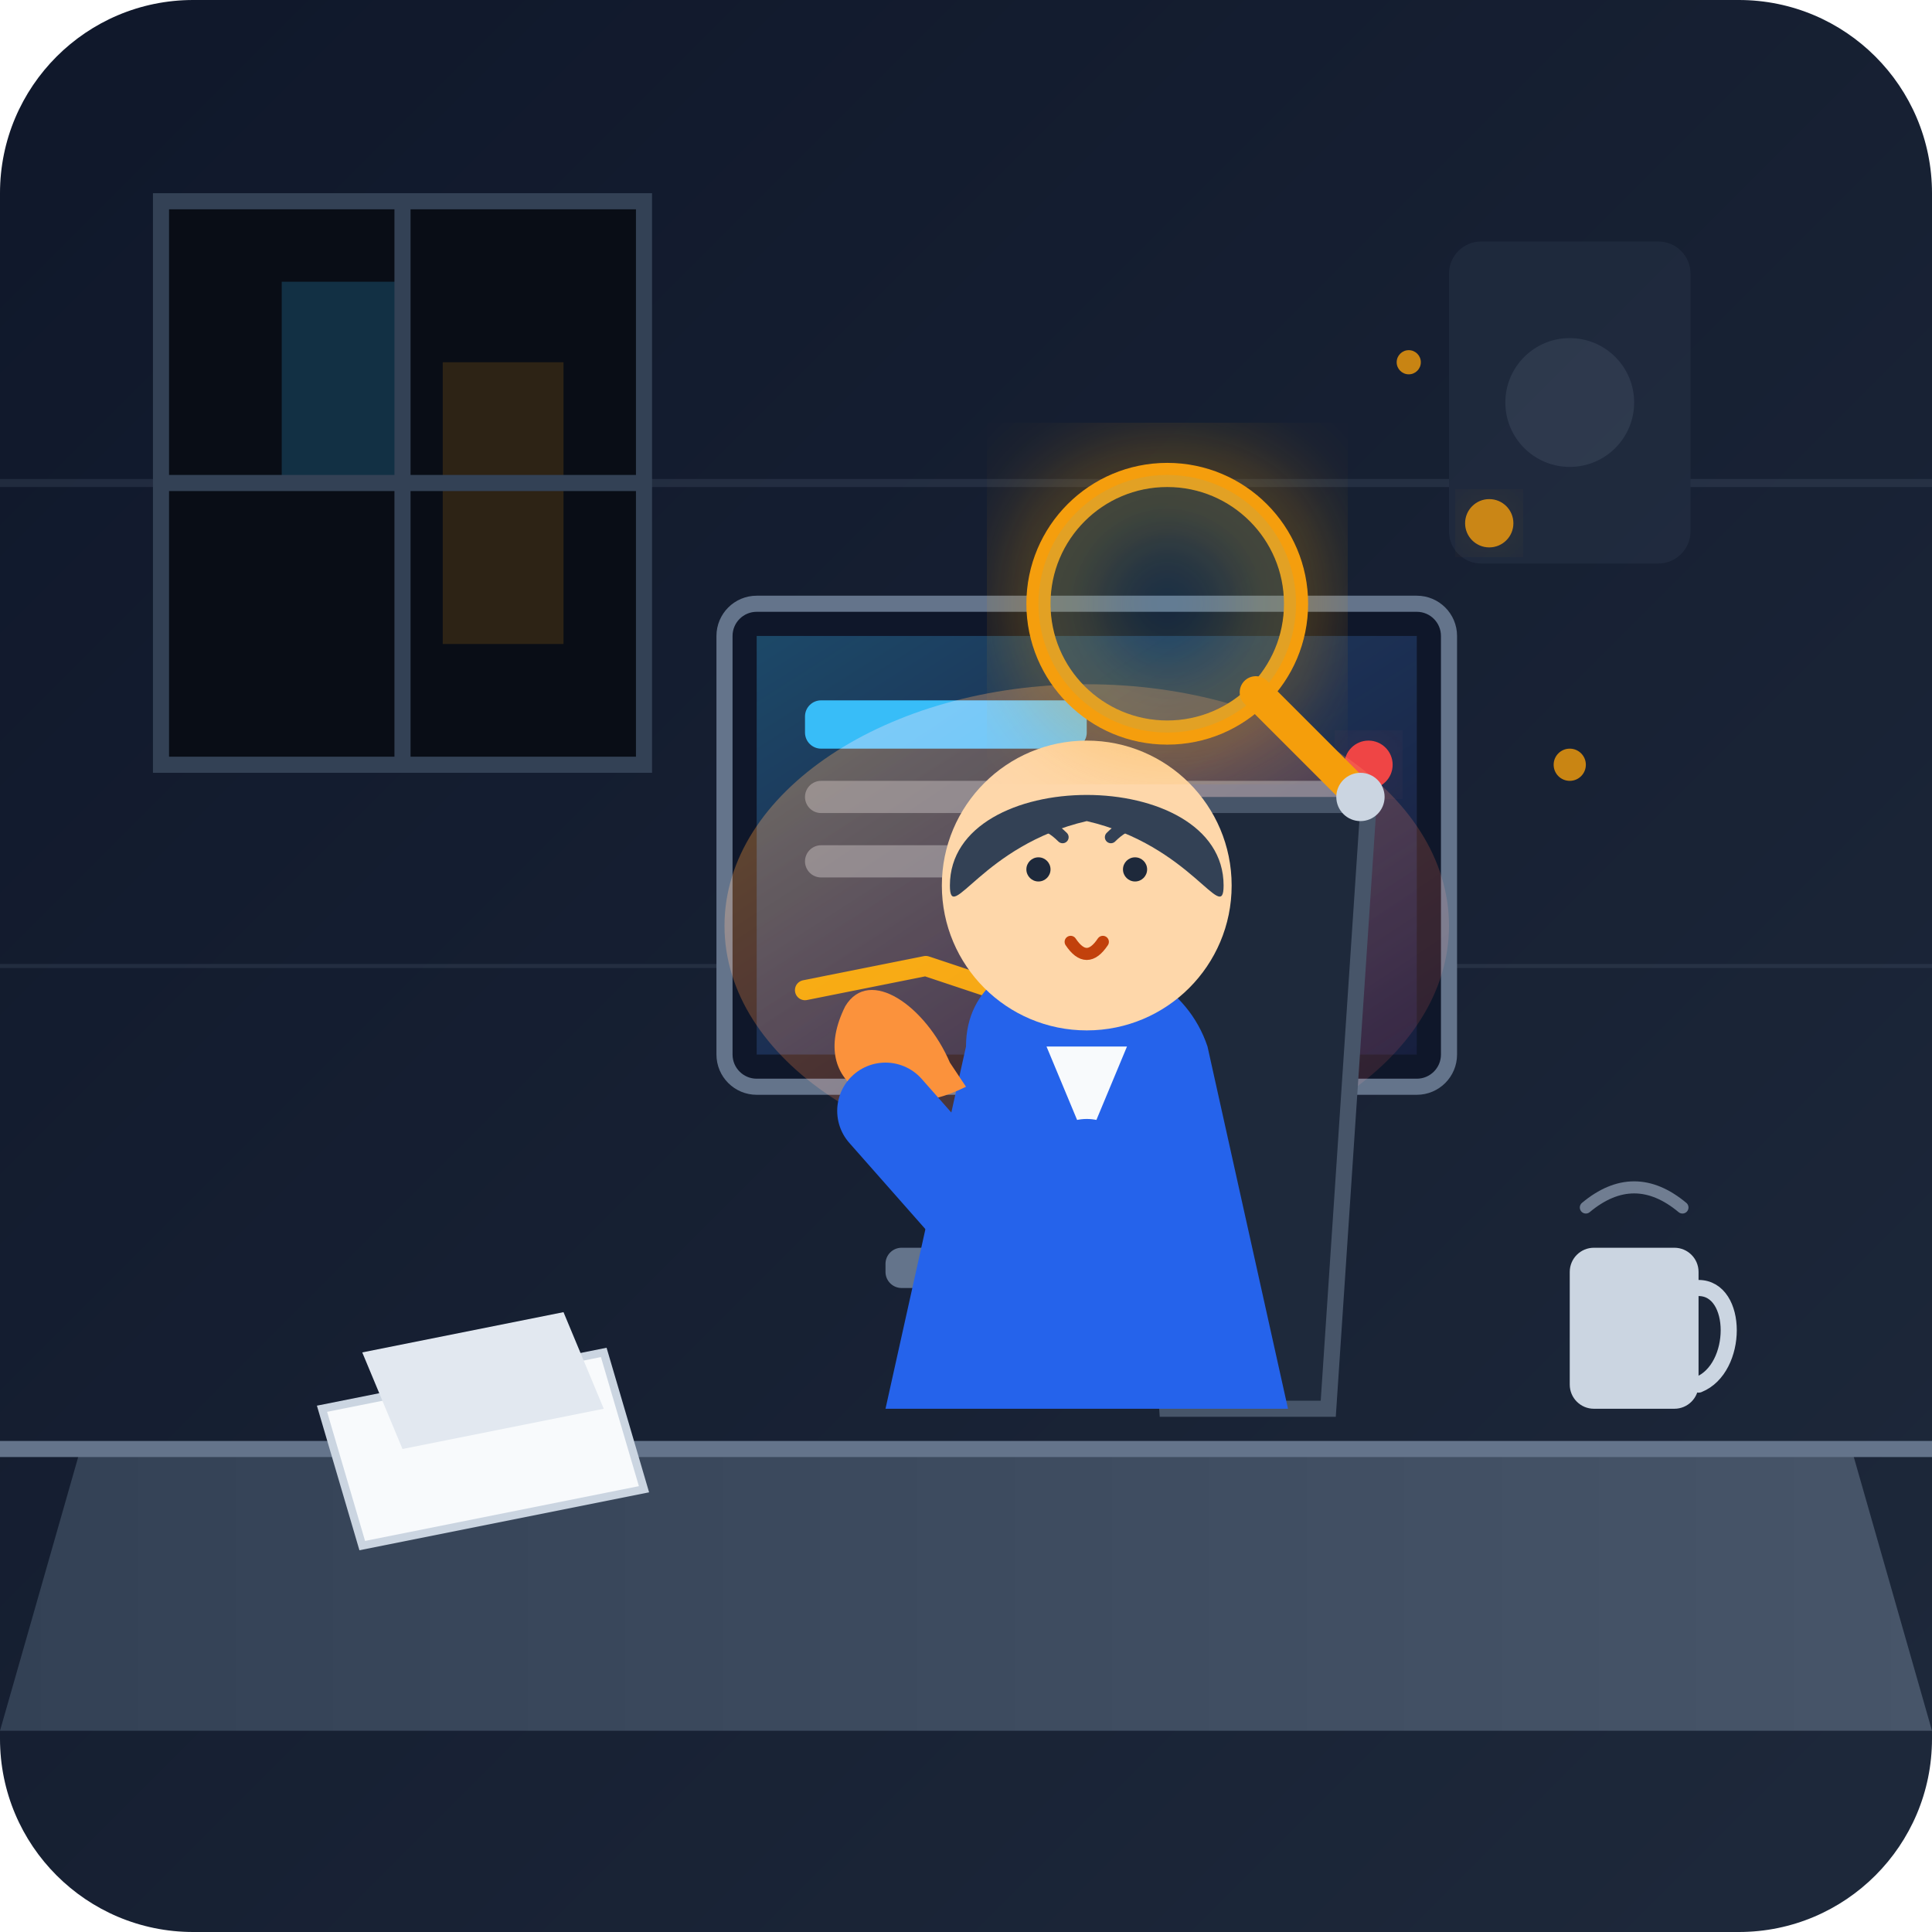
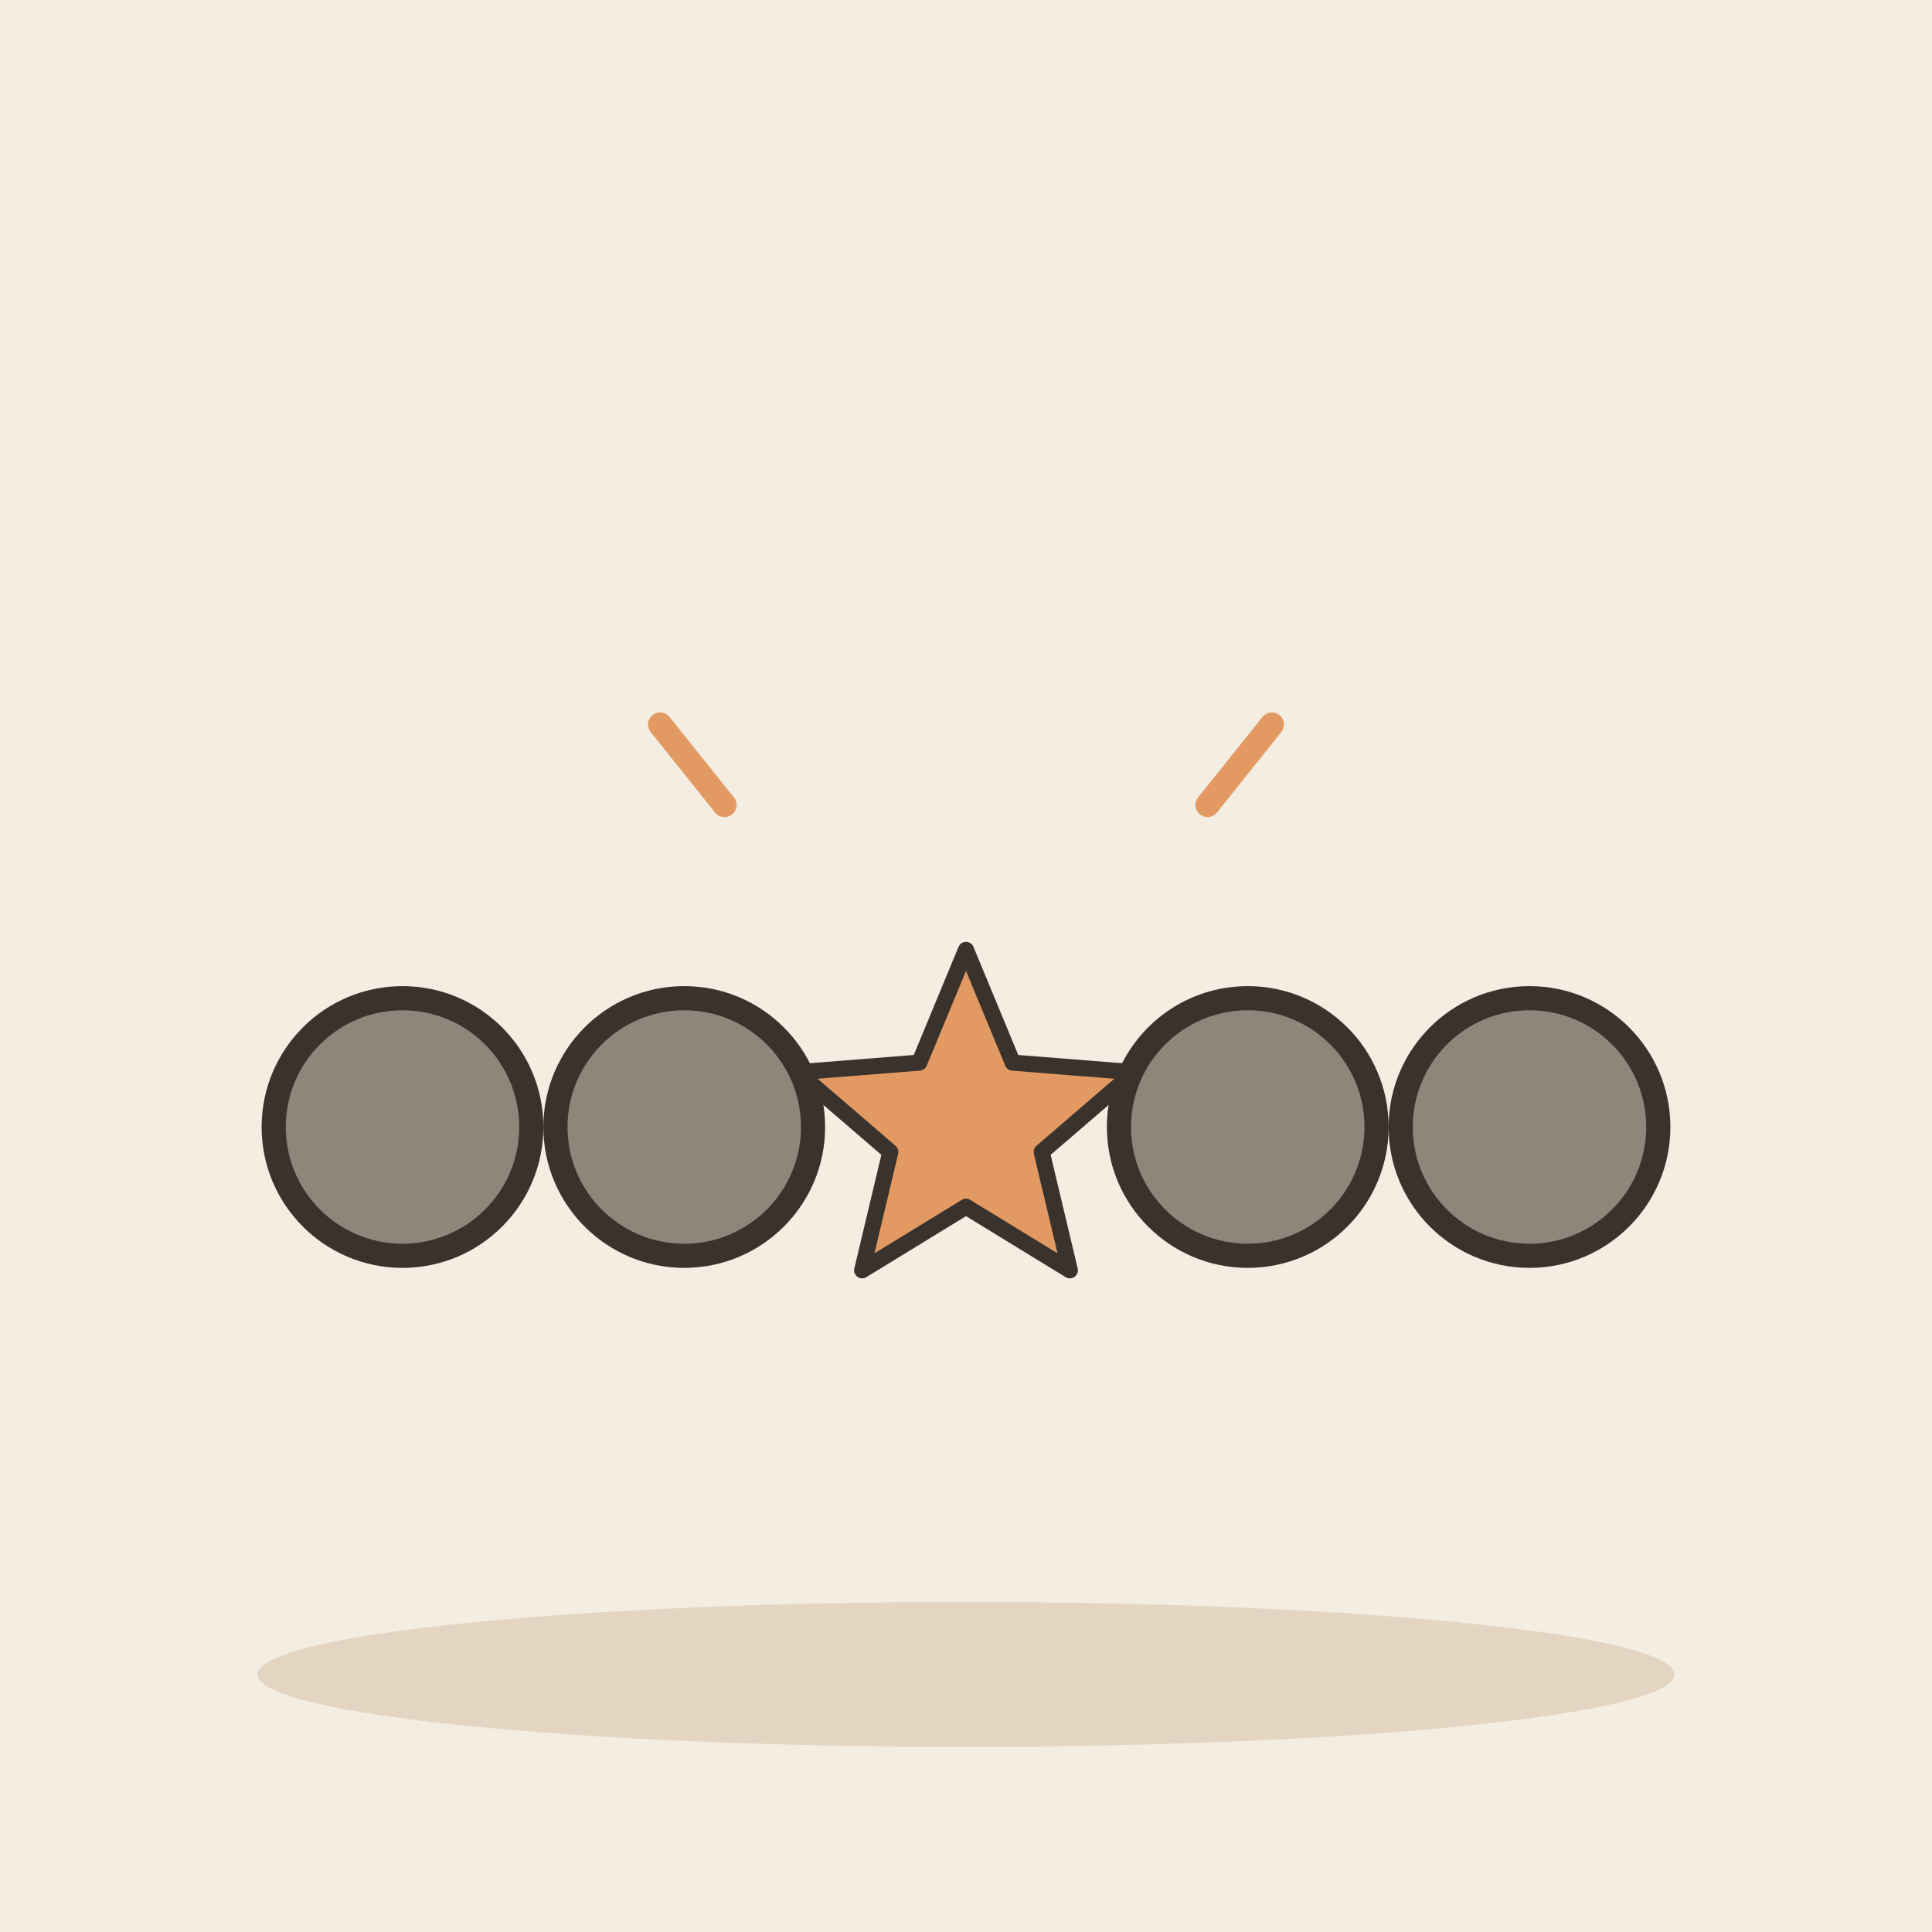
- <svg xmlns="http://www.w3.org/2000/svg" width="240" height="240" rx="24" viewBox="0 0 240 240">
-   <defs>
-     <linearGradient id="bg" x1="0%" y1="0%" x2="100%" y2="100%">
-       <stop offset="0%" stop-color="#0f172a" />
-       <stop offset="100%" stop-color="#1e293b" />
-     </linearGradient>
-     <linearGradient id="desk" x1="0%" y1="0%" x2="100%" y2="0%">
-       <stop offset="0%" stop-color="#334155" />
-       <stop offset="100%" stop-color="#475569" />
-     </linearGradient>
-     <linearGradient id="screen-glow" x1="0%" y1="0%" x2="100%" y2="100%">
-       <stop offset="0%" stop-color="#38bdf8" stop-opacity="0.3" />
-       <stop offset="100%" stop-color="#6366f1" stop-opacity="0.1" />
-     </linearGradient>
-     <linearGradient id="alert-glow" x1="0%" y1="0%" x2="100%" y2="100%">
-       <stop offset="0%" stop-color="#f59e0b" stop-opacity="0.4" />
-       <stop offset="100%" stop-color="#ef4444" stop-opacity="0.1" />
-     </linearGradient>
-     <filter id="glow" x="-20%" y="-20%" width="140%" height="140%">
-       <feGaussianBlur stdDeviation="6" result="blur" />
-       <feComposite in="SourceGraphic" in2="blur" operator="over" />
-     </filter>
-   </defs>
-   <rect width="240" height="240" rx="24" fill="url(#bg)" />
-   <g opacity="0.3">
-     <line x1="0" y1="60" x2="240" y2="60" stroke="#475569" stroke-width="1" />
-     <line x1="0" y1="120" x2="240" y2="120" stroke="#475569" stroke-width="0.5" />
-     <rect x="180" y="30" width="30" height="40" rx="4" fill="#334155" />
-     <circle cx="195" cy="50" r="8" fill="#64748b" />
+ <svg xmlns="http://www.w3.org/2000/svg" viewBox="0 0 240 240" data-style="editorial">
+   <rect width="240" height="240" fill="#F4EDE2" />
+   <ellipse cx="120" cy="208" rx="88" ry="9" fill="#E3D5C1" />
+   <g transform="translate(50 140)">
+     <circle cx="0" cy="0" r="16" fill="#8F857A" stroke="#3A332D" stroke-width="3" stroke-linecap="round" stroke-linejoin="round" />
  </g>
-   <path d="M20 25 L80 25 L80 95 L20 95 Z" fill="#090d16" stroke="#334155" stroke-width="2" />
-   <path d="M35 35 L50 35 L50 60 L35 60 Z" fill="#38bdf8" opacity="0.2" />
-   <path d="M55 45 L70 45 L70 80 L55 80 Z" fill="#f59e0b" opacity="0.15" />
-   <line x1="50" y1="25" x2="50" y2="95" stroke="#334155" stroke-width="2" />
-   <line x1="20" y1="60" x2="80" y2="60" stroke="#334155" stroke-width="2" />
-   <path d="M10 180 L230 180 L240 215 L0 215 Z" fill="url(#desk)" />
-   <path d="M0 180 L240 180" stroke="#64748b" stroke-width="2" />
-   <rect x="90" y="75" width="90" height="60" rx="4" fill="#0f172a" stroke="#64748b" stroke-width="2" />
-   <rect x="94" y="79" width="82" height="52" fill="url(#screen-glow)" />
-   <rect x="100" y="87" width="35" height="6" rx="2" fill="#38bdf8" />
-   <rect x="100" y="97" width="70" height="4" rx="2" fill="#64748b" />
-   <rect x="100" y="105" width="50" height="4" rx="2" fill="#64748b" />
-   <polyline points="100,123 115,120 130,125 145,100 160,115 170,95" fill="none" stroke="#f59e0b" stroke-width="2.5" stroke-linecap="round" stroke-linejoin="round" />
-   <circle cx="170" cy="95" r="3" fill="#ef4444" filter="url(#glow)" />
-   <path d="M125 135 L135 135 L140 155 L120 155 Z" fill="#475569" />
-   <rect x="110" y="155" width="40" height="5" rx="2" fill="#64748b" />
-   <ellipse cx="135" cy="115" rx="45" ry="30" fill="url(#alert-glow)" style="mix-blend-mode: screen;" />
-   <rect x="195" y="155" width="16" height="20" rx="3" fill="#cbd5e1" />
-   <path d="M211 160 C216 160 216 170 211 172" fill="none" stroke="#cbd5e1" stroke-width="2" stroke-linecap="round" />
-   <path d="M197 150 Q203 145 209 150" fill="none" stroke="#94a3b8" stroke-width="1.5" stroke-linecap="round" opacity="0.7" />
-   <path d="M40 175 L75 168 L80 185 L45 192 Z" fill="#f8fafc" stroke="#cbd5e1" stroke-width="1" />
-   <path d="M45 168 L70 163 L75 175 L50 180 Z" fill="#e2e8f0" />
-   <path d="M140 100 L170 100 L165 175 L145 175 Z" fill="#1e293b" stroke="#475569" stroke-width="2" />
-   <path d="M120 130 C120 115 145 115 150 130 L160 175 L110 175 Z" fill="#2563eb" />
-   <path d="M130 130 L135 142 L140 130 Z" fill="#f8fafc" />
-   <path d="M120 135 C110 140 100 135 105 125 C108 120 115 125 118 132 Z" fill="#fb923c" />
-   <path d="M110 138 L125 155 L135 145" fill="none" stroke="#2563eb" stroke-width="12" stroke-linecap="round" stroke-linejoin="round" />
-   <circle cx="135" cy="110" r="18" fill="#fed7aa" />
-   <path d="M118 110 C118 95 152 95 152 110 C152 115 148 105 135 102 C122 105 118 115 118 110 Z" fill="#334155" />
-   <circle cx="129" cy="108" r="1.5" fill="#1e293b" />
-   <circle cx="141" cy="108" r="1.5" fill="#1e293b" />
-   <path d="M126 103 Q129 101 132 104" fill="none" stroke="#334155" stroke-width="1.5" stroke-linecap="round" />
-   <path d="M138 104 Q141 101 144 103" fill="none" stroke="#334155" stroke-width="1.5" stroke-linecap="round" />
-   <path d="M133 117 Q135 120 137 117" fill="none" stroke="#c2410c" stroke-width="1.5" stroke-linecap="round" />
-   <g transform="translate(145, 75)">
-     <circle cx="0" cy="0" r="16" fill="none" stroke="#f59e0b" stroke-width="3" filter="url(#glow)" />
-     <circle cx="0" cy="0" r="16" fill="#38bdf8" fill-opacity="0.1" />
-     <line x1="11" y1="11" x2="24" y2="24" stroke="#f59e0b" stroke-width="4" stroke-linecap="round" />
-     <circle cx="24" cy="24" r="3" fill="#cbd5e1" />
+   <g transform="translate(85 140)">
+     <circle cx="0" cy="0" r="16" fill="#8F857A" stroke="#3A332D" stroke-width="3" stroke-linecap="round" stroke-linejoin="round" />
  </g>
-   <g fill="#f59e0b" opacity="0.8">
-     <circle cx="185" cy="65" r="3" filter="url(#glow)" />
-     <circle cx="195" cy="95" r="2" />
-     <circle cx="175" cy="45" r="1.5" />
+   <g transform="translate(155 140)">
+     <circle cx="0" cy="0" r="16" fill="#8F857A" stroke="#3A332D" stroke-width="3" stroke-linecap="round" stroke-linejoin="round" />
  </g>
+   <g transform="translate(190 140)">
+     <circle cx="0" cy="0" r="16" fill="#8F857A" stroke="#3A332D" stroke-width="3" stroke-linecap="round" stroke-linejoin="round" />
+   </g>
+   <path d="M120.0 118.0L125.8 132.0L140.9 133.2L129.4 143.1L132.9 157.8L120.0 149.9L107.1 157.8L110.6 143.1L99.1 133.2L114.2 132.0Z" fill="#E39A62" stroke="#3A332D" stroke-width="2" stroke-linecap="round" stroke-linejoin="round" />
+   <path d="M90 100l-8 -10M150 100l8 -10" fill="none" stroke="#E39A62" stroke-width="3" stroke-linecap="round" stroke-linejoin="round" />
</svg>
